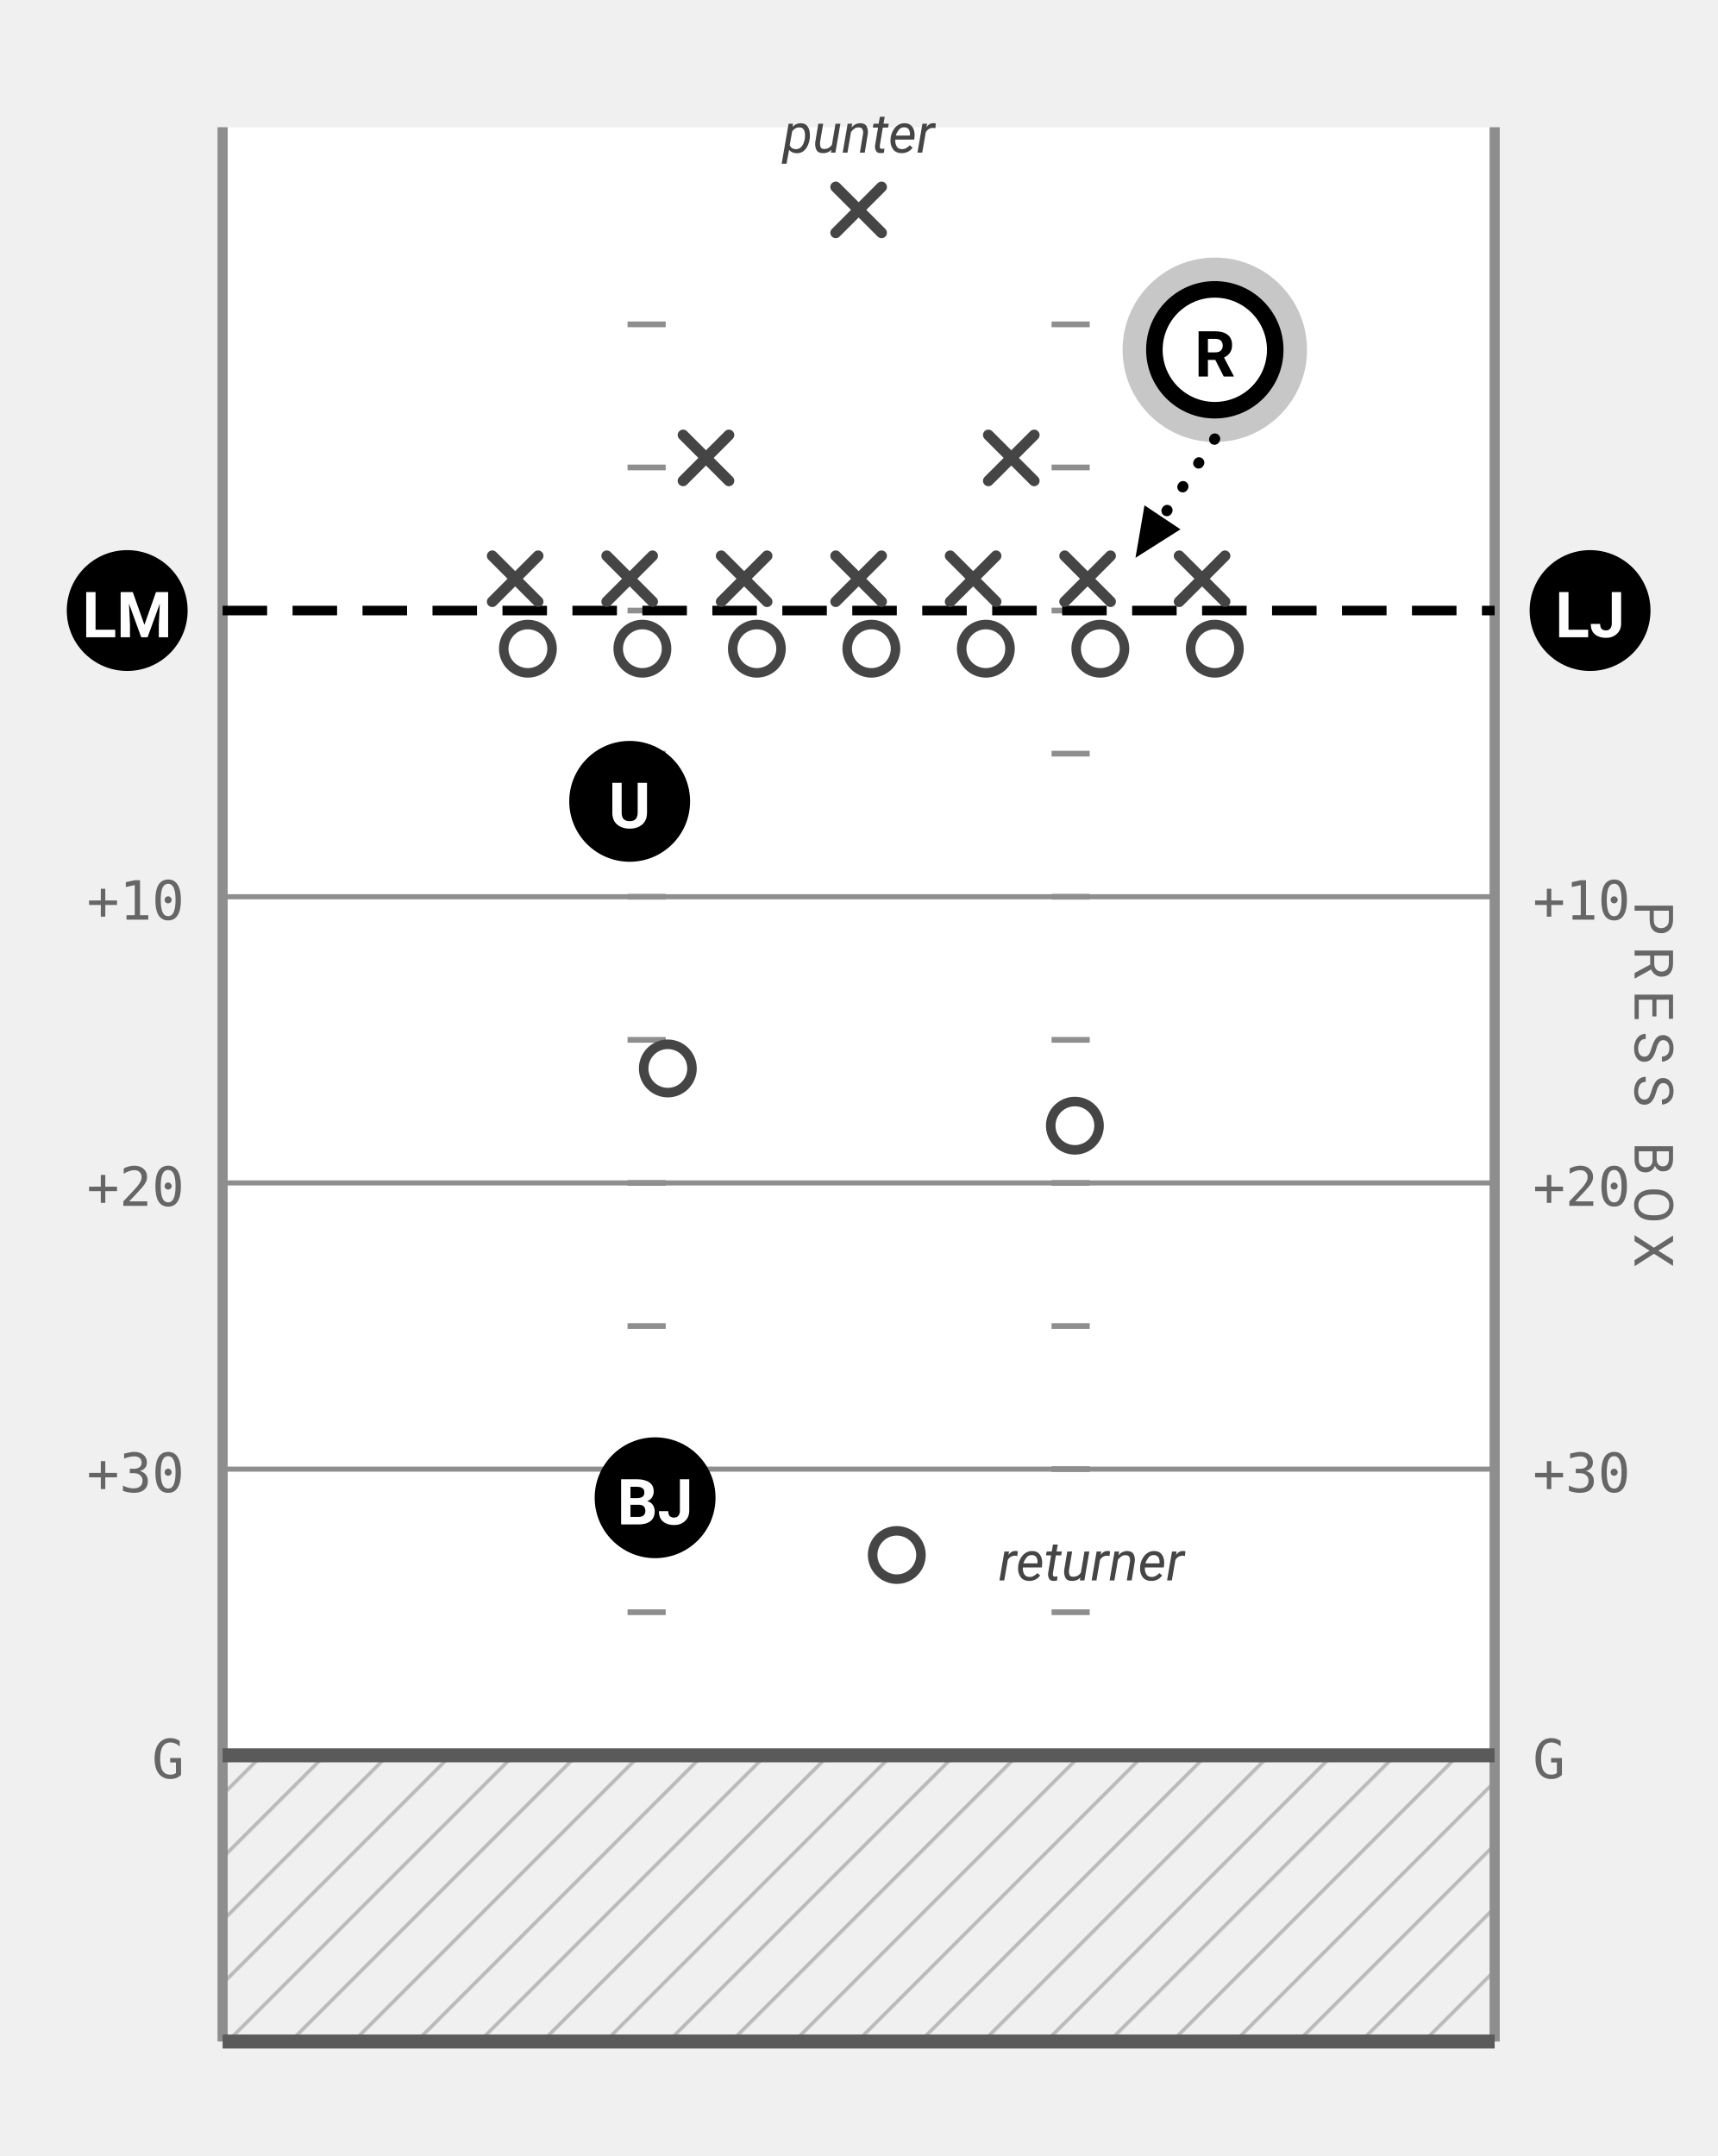
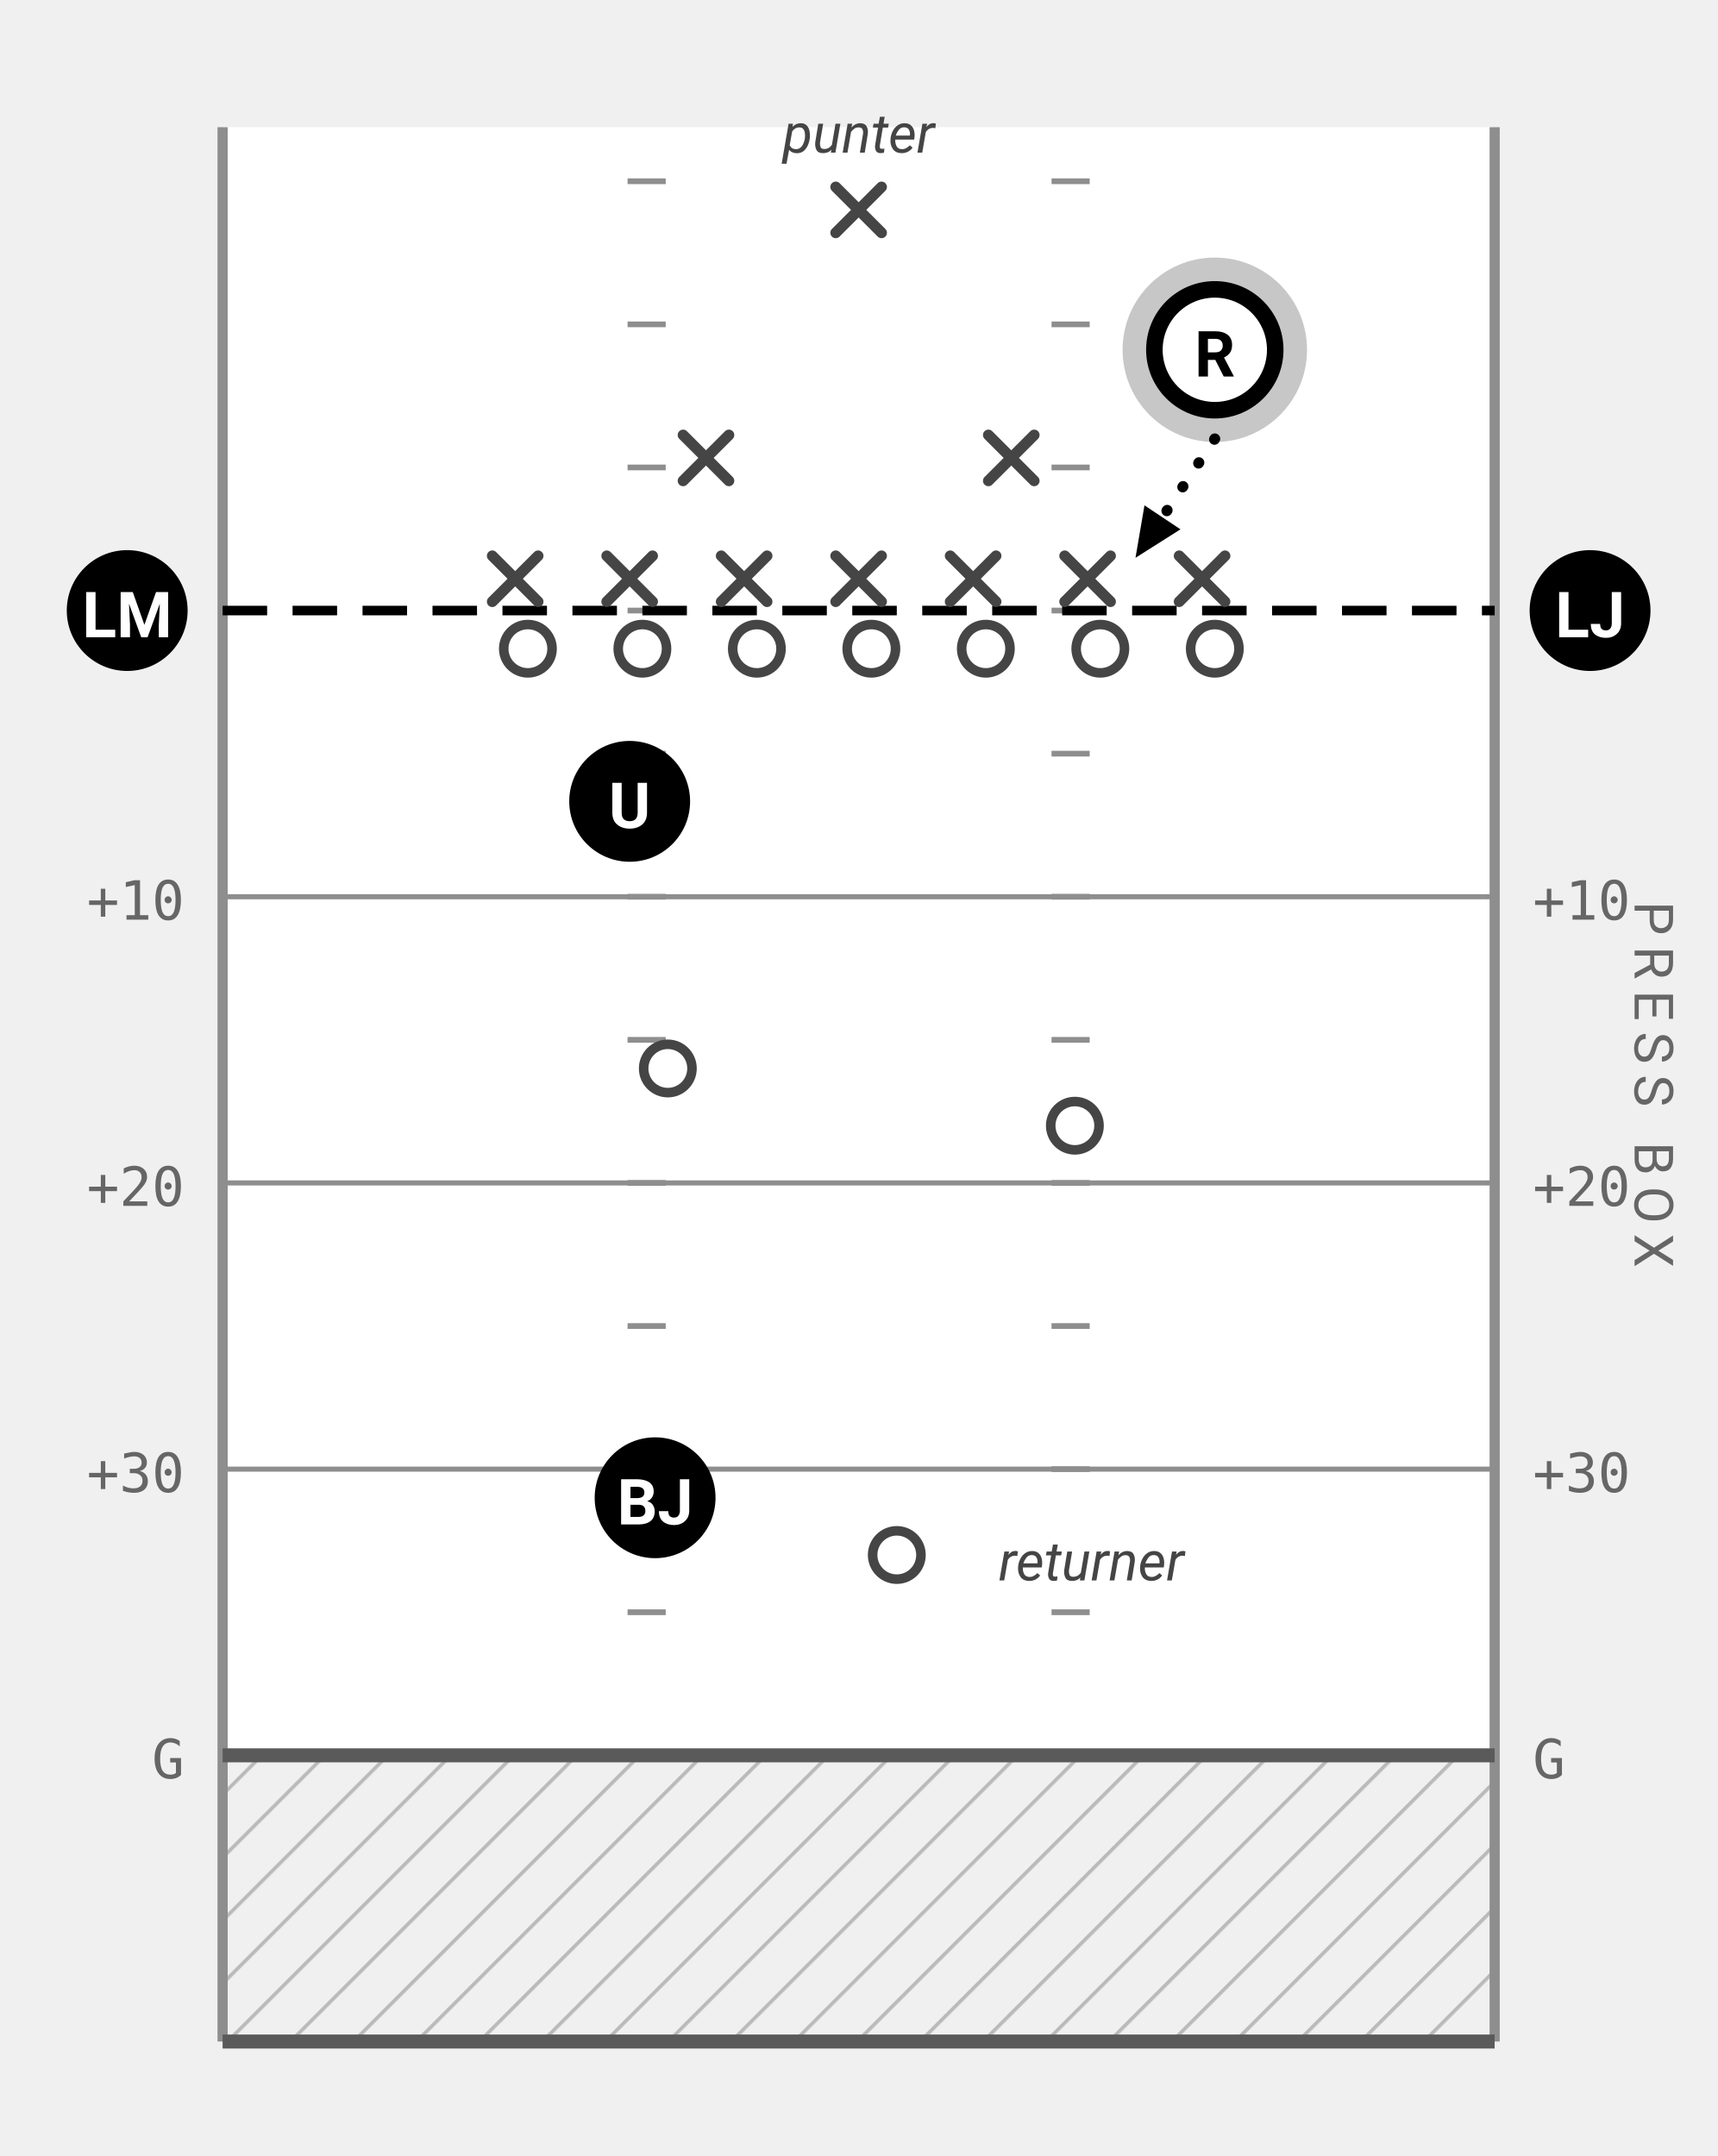
- <svg xmlns="http://www.w3.org/2000/svg" viewBox="0 0 270 339.0" role="img" aria-label="Punt — Referee position, crew of 5">
+ <svg xmlns="http://www.w3.org/2000/svg" viewBox="0 0 270 339" role="img" aria-label="Punt — Referee position, crew of 5">
  <style>svg{font-family:system-ui,-apple-system,"Segoe UI",Roboto,"Helvetica Neue",Arial,sans-serif}
.turf{fill:#FFFFFF}
.ez{fill:url(#hz)}
.hl{stroke:#B8B8B8;stroke-width:1.15}
.sl{stroke:#8E8E8E;stroke-width:1.6;fill:none}
.yl{stroke:#8E8E8E;stroke-width:.8;fill:none}
.gl{stroke:#5A5A5A;stroke-width:2.2;fill:none}
.rl{stroke:#000000;stroke-width:1.5;stroke-dasharray:7 4;fill:none}
.hash{stroke:#8E8E8E;stroke-width:.9}
.post{stroke:#000000;stroke-width:3;fill:none;stroke-linecap:round}
.ylab{font-family:ui-monospace,Menlo,Consolas,monospace;font-size:8.5px;fill:#666666}
.ylab.end{text-anchor:end}
.ylab.start{text-anchor:start}
.pb{font-size:8.5px;letter-spacing:.2em;fill:#666666;text-anchor:middle;text-transform:uppercase}
- .note{font-size:8.6px;fill:#454545;font-style:italic}
- .note.middle{text-anchor:middle}
- .note.start{text-anchor:start}
- .note.end{text-anchor:end}
.kp line{stroke:#454545;stroke-width:1.7;stroke-linecap:round}
.rp{fill:none;stroke:#454545;stroke-width:1.5}
.hat-b{fill:#000000}
.hat-w{fill:#FFFFFF;stroke:#000000;stroke-width:2.6}
.halo{fill:#C7C7C7}
.mk{font-size:10px;font-weight:600;text-anchor:middle}
.mk-l{fill:#FFFFFF}
.mk-d{fill:#000000}
.mv{stroke:#000000;stroke-width:1.7;fill:none;stroke-dasharray:.1 4.4;stroke-linecap:round}
- .arh{fill:#000000}</style>
+ .arh{fill:#000000}
+ .mvlab{font-size:8.4px;fill:#454545;text-anchor:middle;font-style:italic}
+ .note{font-size:8.6px;fill:#454545;font-style:italic}
+ .note.middle{text-anchor:middle}
+ .note.start{text-anchor:start}
+ .note.end{text-anchor:end}
+ .flagk{fill:#000000}
+ .flagt{stroke:#000000;stroke-width:1.4;stroke-linecap:round}</style>
  <defs>
    <pattern id="hz" width="7" height="7" patternUnits="userSpaceOnUse" patternTransform="rotate(45)">
      <line x1="0" y1="0" x2="0" y2="7" class="hl" />
    </pattern>
    <marker id="ar" viewBox="0 0 10 10" refX="8" refY="5" markerWidth="5" markerHeight="5" orient="auto-start-reverse">
      <path d="M0,1 L9,5 L0,9 z" class="arh" />
    </marker>
  </defs>
-   <rect x="35.0" y="20" width="200.0" height="256.0" class="turf" />
-   <rect x="35.0" y="276.0" width="200.0" height="45.0" class="ez" />
-   <line x1="98.667" y1="51.0" x2="104.667" y2="51.0" class="hash" />
-   <line x1="165.333" y1="51.0" x2="171.333" y2="51.0" class="hash" />
-   <line x1="98.667" y1="73.5" x2="104.667" y2="73.5" class="hash" />
-   <line x1="165.333" y1="73.5" x2="171.333" y2="73.5" class="hash" />
-   <line x1="98.667" y1="96.0" x2="104.667" y2="96.0" class="hash" />
-   <line x1="165.333" y1="96.0" x2="171.333" y2="96.0" class="hash" />
-   <line x1="98.667" y1="118.5" x2="104.667" y2="118.5" class="hash" />
-   <line x1="165.333" y1="118.5" x2="171.333" y2="118.5" class="hash" />
-   <line x1="98.667" y1="141.0" x2="104.667" y2="141.0" class="hash" />
-   <line x1="165.333" y1="141.0" x2="171.333" y2="141.0" class="hash" />
-   <line x1="98.667" y1="163.5" x2="104.667" y2="163.5" class="hash" />
-   <line x1="165.333" y1="163.5" x2="171.333" y2="163.5" class="hash" />
-   <line x1="98.667" y1="186.0" x2="104.667" y2="186.0" class="hash" />
-   <line x1="165.333" y1="186.0" x2="171.333" y2="186.0" class="hash" />
-   <line x1="98.667" y1="208.5" x2="104.667" y2="208.5" class="hash" />
-   <line x1="165.333" y1="208.5" x2="171.333" y2="208.5" class="hash" />
-   <line x1="98.667" y1="231.0" x2="104.667" y2="231.0" class="hash" />
-   <line x1="165.333" y1="231.0" x2="171.333" y2="231.0" class="hash" />
-   <line x1="98.667" y1="253.5" x2="104.667" y2="253.5" class="hash" />
-   <line x1="165.333" y1="253.5" x2="171.333" y2="253.5" class="hash" />
-   <line x1="98.667" y1="276.0" x2="104.667" y2="276.0" class="hash" />
-   <line x1="165.333" y1="276.0" x2="171.333" y2="276.0" class="hash" />
-   <line x1="35.0" y1="20" x2="35.0" y2="321.0" class="sl" />
-   <line x1="235.0" y1="20" x2="235.0" y2="321.0" class="sl" />
-   <line x1="35.0" y1="141.0" x2="235.0" y2="141.0" class="yl" />
-   <text x="29.0" y="144.6" class="ylab end">+10</text>
-   <text x="241.0" y="144.6" class="ylab start">+10</text>
-   <line x1="35.0" y1="186.0" x2="235.0" y2="186.0" class="yl" />
-   <text x="29.0" y="189.6" class="ylab end">+20</text>
-   <text x="241.0" y="189.6" class="ylab start">+20</text>
-   <line x1="35.0" y1="231.0" x2="235.0" y2="231.0" class="yl" />
-   <text x="29.0" y="234.6" class="ylab end">+30</text>
-   <text x="241.0" y="234.6" class="ylab start">+30</text>
-   <line x1="35.0" y1="96.0" x2="235.0" y2="96.0" class="rl" />
-   <text x="29.0" y="99.6" class="ylab end">LOS</text>
-   <text x="241.0" y="99.6" class="ylab start">LOS</text>
-   <line x1="35.0" y1="276.0" x2="235.0" y2="276.0" class="gl" />
-   <text x="29.0" y="279.6" class="ylab end">G</text>
-   <text x="241.0" y="279.6" class="ylab start">G</text>
-   <line x1="35.0" y1="321.0" x2="235.0" y2="321.0" class="gl" />
-   <text x="257.0" y="170.5" class="pb" transform="rotate(90 257.0 170.5)">PRESS BOX</text>
+   <rect x="35" y="20" width="200" height="256" class="turf" />
+   <rect x="35" y="276" width="200" height="45" class="ez" />
+   <line x1="98.67" y1="28.5" x2="104.67" y2="28.5" class="hash" />
+   <line x1="165.33" y1="28.5" x2="171.33" y2="28.5" class="hash" />
+   <line x1="98.67" y1="51" x2="104.67" y2="51" class="hash" />
+   <line x1="165.33" y1="51" x2="171.33" y2="51" class="hash" />
+   <line x1="98.67" y1="73.5" x2="104.67" y2="73.5" class="hash" />
+   <line x1="165.33" y1="73.5" x2="171.33" y2="73.5" class="hash" />
+   <line x1="98.67" y1="96" x2="104.67" y2="96" class="hash" />
+   <line x1="165.33" y1="96" x2="171.33" y2="96" class="hash" />
+   <line x1="98.67" y1="118.5" x2="104.67" y2="118.5" class="hash" />
+   <line x1="165.33" y1="118.5" x2="171.33" y2="118.5" class="hash" />
+   <line x1="98.67" y1="141" x2="104.67" y2="141" class="hash" />
+   <line x1="165.33" y1="141" x2="171.33" y2="141" class="hash" />
+   <line x1="98.67" y1="163.5" x2="104.67" y2="163.5" class="hash" />
+   <line x1="165.33" y1="163.5" x2="171.33" y2="163.5" class="hash" />
+   <line x1="98.67" y1="186" x2="104.67" y2="186" class="hash" />
+   <line x1="165.33" y1="186" x2="171.33" y2="186" class="hash" />
+   <line x1="98.67" y1="208.5" x2="104.67" y2="208.5" class="hash" />
+   <line x1="165.33" y1="208.5" x2="171.33" y2="208.5" class="hash" />
+   <line x1="98.67" y1="231" x2="104.67" y2="231" class="hash" />
+   <line x1="165.33" y1="231" x2="171.33" y2="231" class="hash" />
+   <line x1="98.67" y1="253.5" x2="104.67" y2="253.5" class="hash" />
+   <line x1="165.33" y1="253.5" x2="171.33" y2="253.5" class="hash" />
+   <line x1="98.67" y1="276" x2="104.67" y2="276" class="hash" />
+   <line x1="165.33" y1="276" x2="171.33" y2="276" class="hash" />
+   <line x1="35" y1="20" x2="35" y2="321" class="sl" />
+   <line x1="235" y1="20" x2="235" y2="321" class="sl" />
+   <line x1="35" y1="141" x2="235" y2="141" class="yl" />
+   <text x="29" y="144.6" class="ylab end">+10</text>
+   <text x="241" y="144.6" class="ylab start">+10</text>
+   <line x1="35" y1="186" x2="235" y2="186" class="yl" />
+   <text x="29" y="189.6" class="ylab end">+20</text>
+   <text x="241" y="189.6" class="ylab start">+20</text>
+   <line x1="35" y1="231" x2="235" y2="231" class="yl" />
+   <text x="29" y="234.6" class="ylab end">+30</text>
+   <text x="241" y="234.6" class="ylab start">+30</text>
+   <line x1="35" y1="96" x2="235" y2="96" class="rl" />
+   <text x="29" y="99.6" class="ylab end">LOS</text>
+   <text x="241" y="99.6" class="ylab start">LOS</text>
+   <line x1="35" y1="276" x2="235" y2="276" class="gl" />
+   <text x="29" y="279.6" class="ylab end">G</text>
+   <text x="241" y="279.6" class="ylab start">G</text>
+   <line x1="35" y1="321" x2="235" y2="321" class="gl" />
+   <text x="257" y="170.5" class="pb" transform="rotate(90 257 170.5)">PRESS BOX</text>
  <g class="kp">
    <line x1="77.4" y1="87.4" x2="84.6" y2="94.6" />
    <line x1="77.4" y1="94.6" x2="84.6" y2="87.4" />
  </g>
  <g class="kp">
    <line x1="95.4" y1="87.4" x2="102.6" y2="94.6" />
    <line x1="95.4" y1="94.6" x2="102.6" y2="87.4" />
  </g>
  <g class="kp">
    <line x1="113.4" y1="87.4" x2="120.6" y2="94.6" />
    <line x1="113.4" y1="94.6" x2="120.6" y2="87.4" />
  </g>
  <g class="kp">
    <line x1="131.4" y1="87.4" x2="138.6" y2="94.6" />
    <line x1="131.4" y1="94.6" x2="138.6" y2="87.4" />
  </g>
  <g class="kp">
    <line x1="149.4" y1="87.4" x2="156.6" y2="94.6" />
    <line x1="149.4" y1="94.6" x2="156.6" y2="87.4" />
  </g>
  <g class="kp">
    <line x1="167.4" y1="87.4" x2="174.6" y2="94.6" />
    <line x1="167.4" y1="94.6" x2="174.6" y2="87.4" />
  </g>
  <g class="kp">
    <line x1="185.4" y1="87.4" x2="192.6" y2="94.6" />
    <line x1="185.4" y1="94.6" x2="192.6" y2="87.4" />
  </g>
  <g class="kp">
    <line x1="107.4" y1="68.4" x2="114.6" y2="75.6" />
    <line x1="107.4" y1="75.6" x2="114.6" y2="68.4" />
  </g>
  <g class="kp">
    <line x1="155.4" y1="68.4" x2="162.6" y2="75.6" />
    <line x1="155.4" y1="75.6" x2="162.6" y2="68.4" />
  </g>
  <g class="kp">
    <line x1="131.4" y1="29.4" x2="138.6" y2="36.6" />
    <line x1="131.4" y1="36.6" x2="138.6" y2="29.4" />
  </g>
-   <text x="135.0" y="24.0" class="note middle">punter</text>
-   <circle cx="83.0" cy="102.0" r="3.8" class="rp" />
-   <circle cx="101.0" cy="102.0" r="3.8" class="rp" />
-   <circle cx="119.0" cy="102.0" r="3.8" class="rp" />
-   <circle cx="137.0" cy="102.0" r="3.8" class="rp" />
-   <circle cx="155.0" cy="102.0" r="3.8" class="rp" />
-   <circle cx="173.0" cy="102.0" r="3.8" class="rp" />
-   <circle cx="191.0" cy="102.0" r="3.8" class="rp" />
-   <circle cx="105.0" cy="168.0" r="3.8" class="rp" />
-   <circle cx="169.0" cy="177.0" r="3.8" class="rp" />
-   <circle cx="141.0" cy="244.5" r="3.8" class="rp" />
-   <text x="157.0" y="248.5" class="note start">returner</text>
+   <circle cx="83" cy="102" r="3.8" class="rp" />
+   <circle cx="101" cy="102" r="3.8" class="rp" />
+   <circle cx="119" cy="102" r="3.8" class="rp" />
+   <circle cx="137" cy="102" r="3.8" class="rp" />
+   <circle cx="155" cy="102" r="3.8" class="rp" />
+   <circle cx="173" cy="102" r="3.8" class="rp" />
+   <circle cx="191" cy="102" r="3.8" class="rp" />
+   <circle cx="105" cy="168" r="3.8" class="rp" />
+   <circle cx="169" cy="177" r="3.8" class="rp" />
+   <circle cx="141" cy="244.5" r="3.8" class="rp" />
  <g class="you">
-     <circle cx="191.0" cy="55.0" r="14.5" class="halo" />
-     <circle cx="191.0" cy="55.0" r="9.5" class="hat-w" />
-     <text x="191.0" y="59.2" class="mk mk-d">R</text>
+     <circle cx="191" cy="55" r="14.5" class="halo" />
+     <circle cx="191" cy="55" r="9.5" class="hat-w" />
+     <text x="191" y="59.2" class="mk mk-d">R</text>
  </g>
  <g>
-     <circle cx="99.0" cy="126.0" r="9.5" class="hat-b" />
-     <text x="99.0" y="130.2" class="mk mk-l">U</text>
+     <circle cx="99" cy="126" r="9.5" class="hat-b" />
+     <text x="99" y="130.2" class="mk mk-l">U</text>
  </g>
  <g>
-     <circle cx="20.0" cy="96.0" r="9.5" class="hat-b" />
-     <text x="20.0" y="100.2" class="mk mk-l">LM</text>
+     <circle cx="20" cy="96" r="9.5" class="hat-b" />
+     <text x="20" y="100.2" class="mk mk-l">LM</text>
  </g>
  <g>
-     <circle cx="250.0" cy="96.0" r="9.5" class="hat-b" />
-     <text x="250.0" y="100.2" class="mk mk-l">LJ</text>
+     <circle cx="250" cy="96" r="9.5" class="hat-b" />
+     <text x="250" y="100.2" class="mk mk-l">LJ</text>
  </g>
  <g>
-     <circle cx="103.0" cy="235.5" r="9.5" class="hat-b" />
-     <text x="103.0" y="239.7" class="mk mk-l">BJ</text>
+     <circle cx="103" cy="235.5" r="9.5" class="hat-b" />
+     <text x="103" y="239.7" class="mk mk-l">BJ</text>
  </g>
-   <path d="M 191.0 69.0 L 179.0 87.0" class="mv" marker-end="url(#ar)" />
+   <path d="M 191 69 L 179 87" class="mv" marker-end="url(#ar)" />
+   <text x="135" y="24" class="note middle">punter</text>
+   <text x="157" y="248.5" class="note start">returner</text>
</svg>
